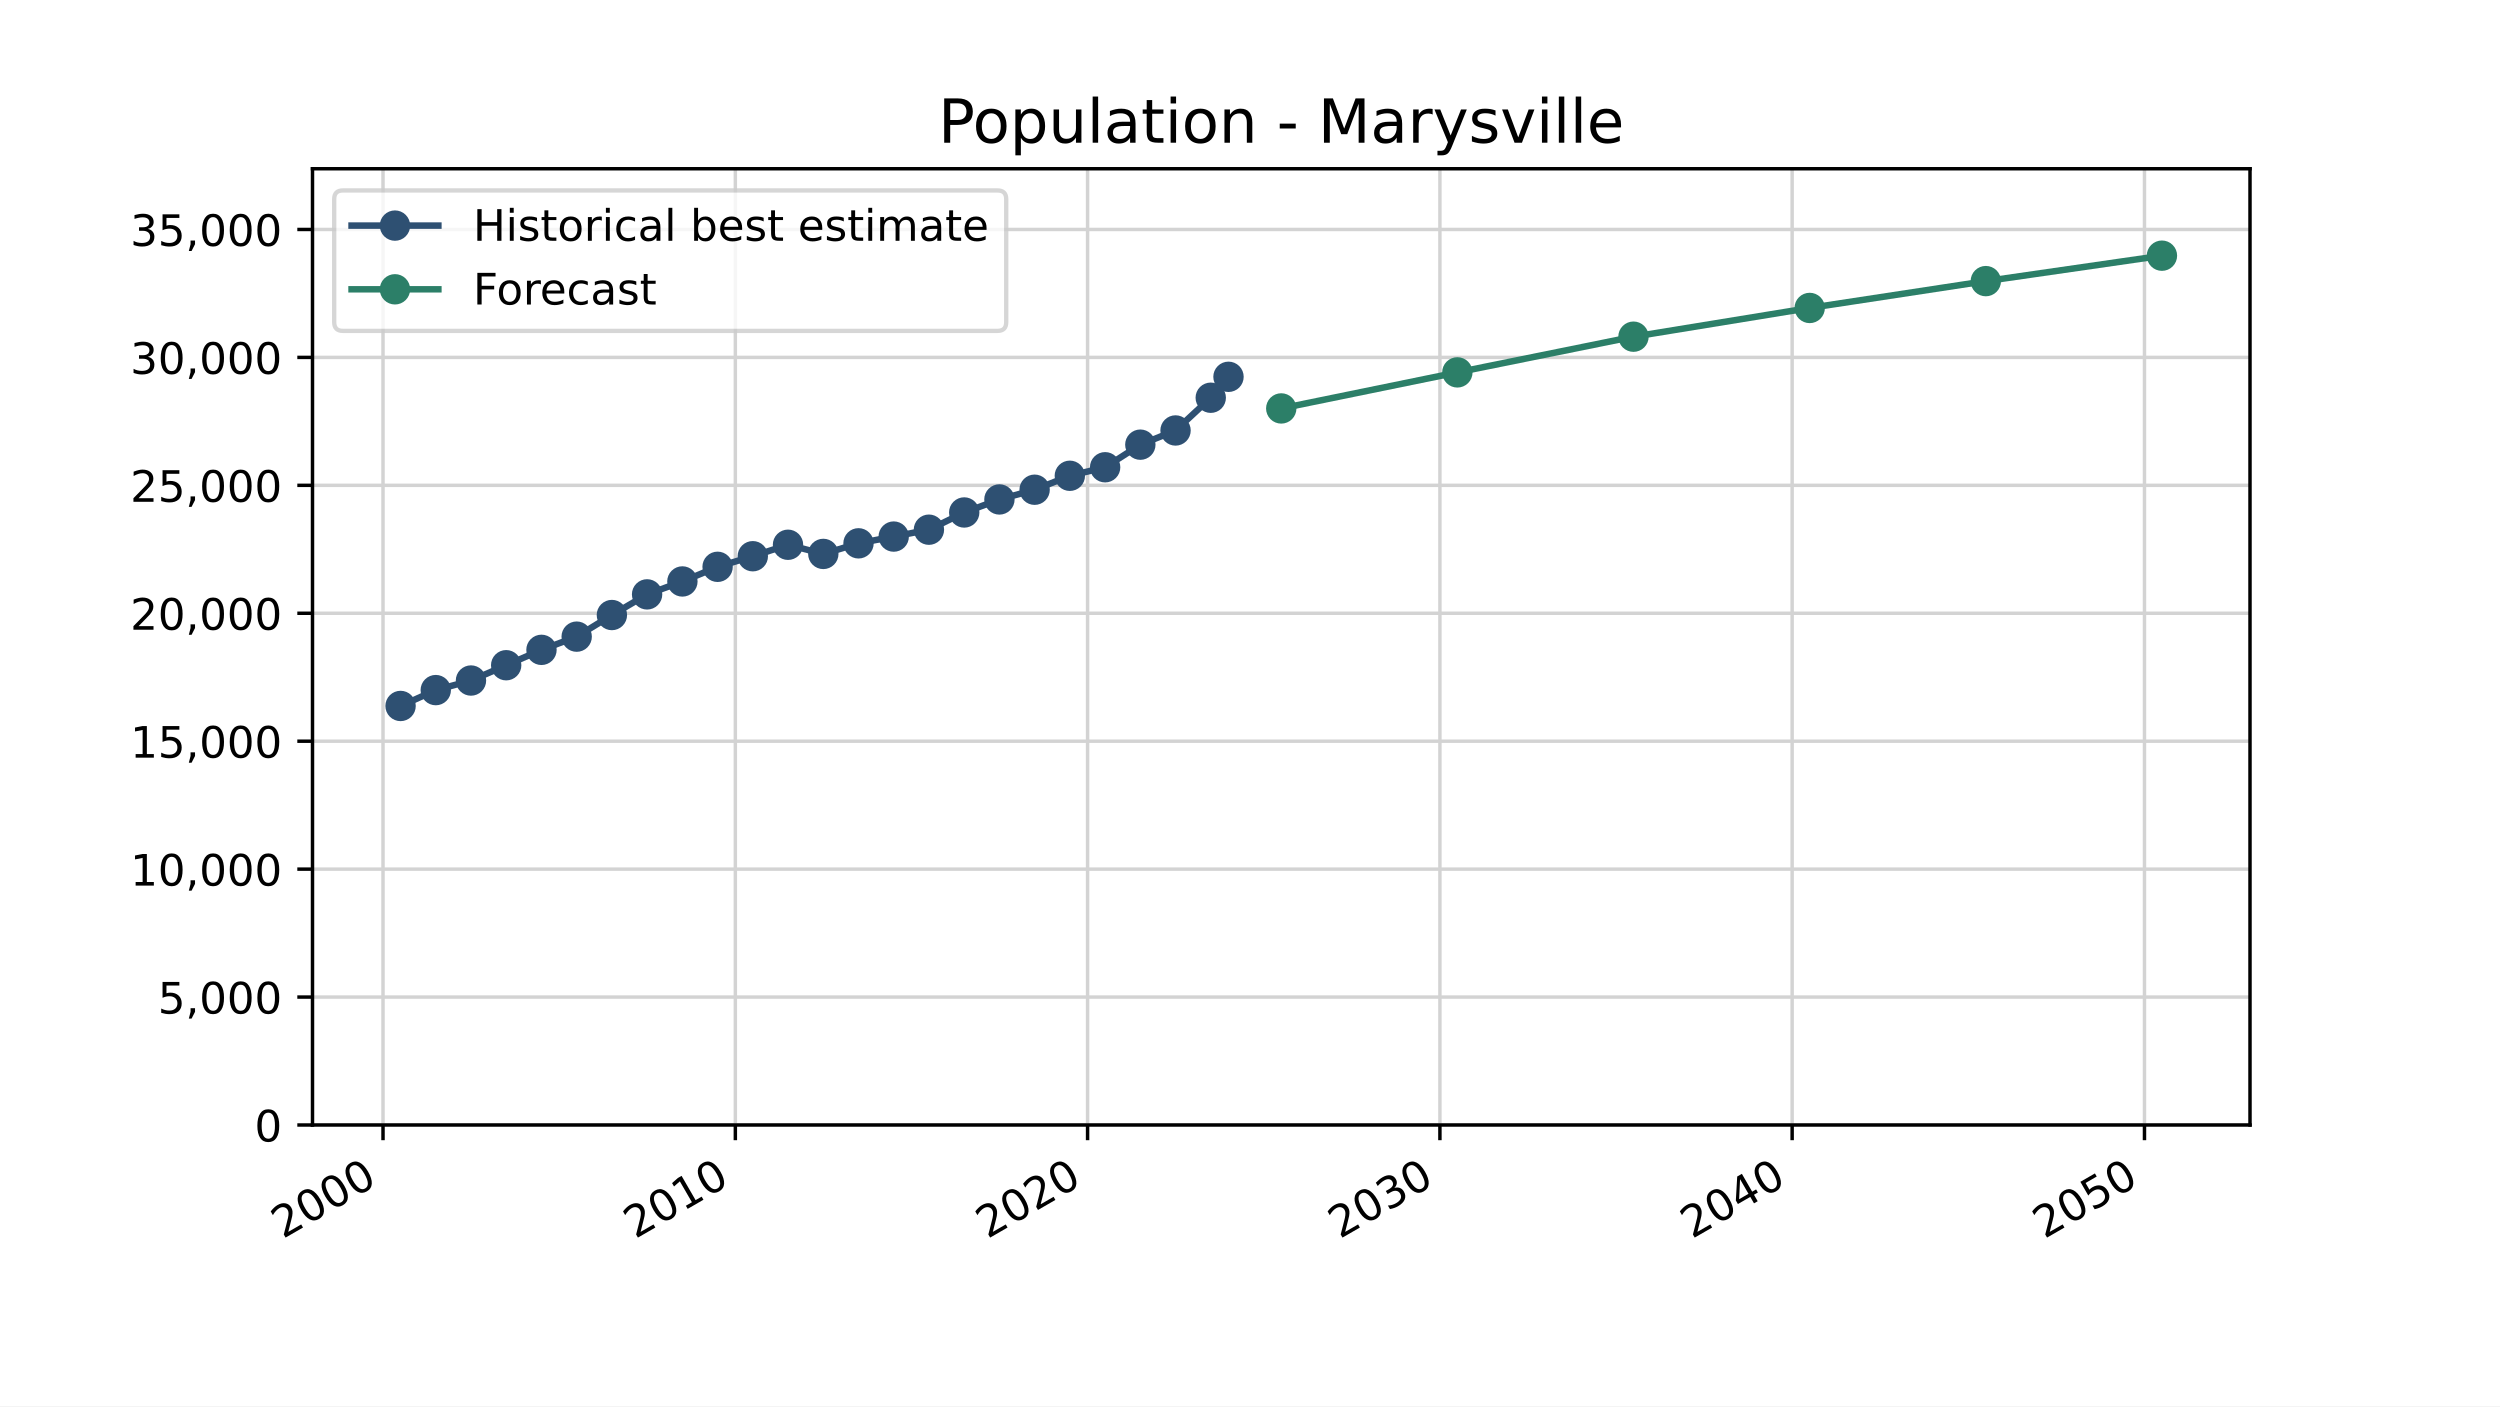
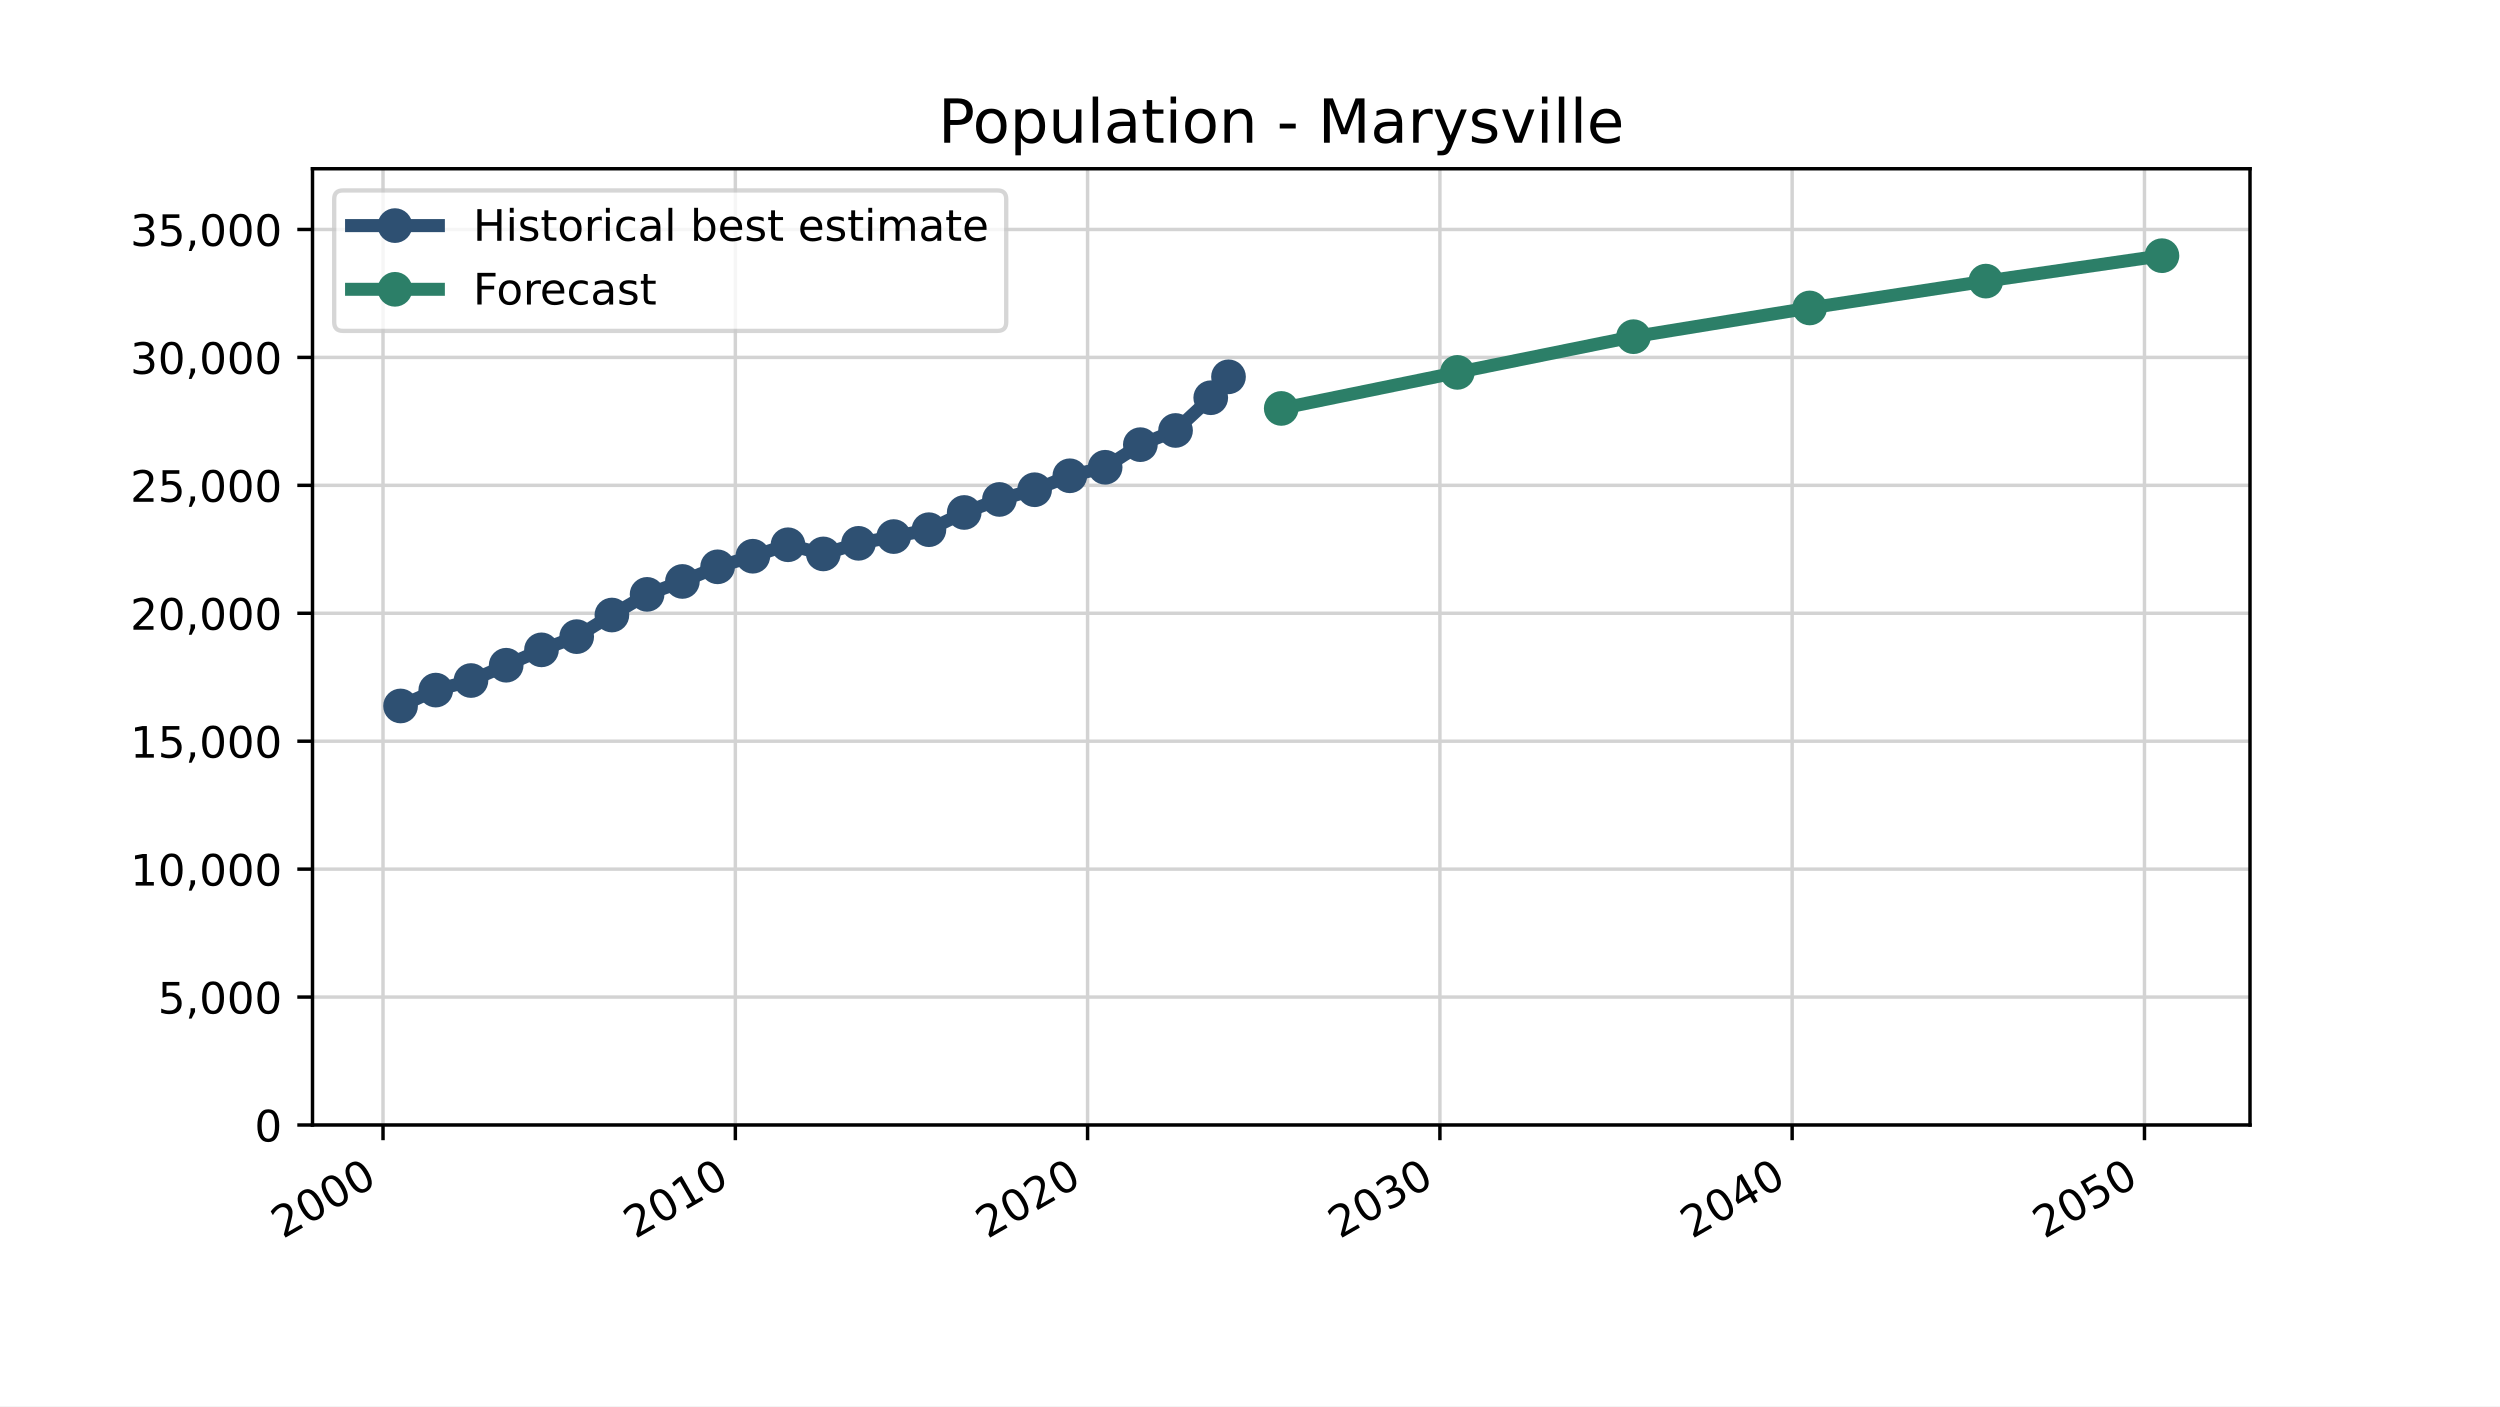
<svg xmlns="http://www.w3.org/2000/svg" xmlns:xlink="http://www.w3.org/1999/xlink" width="576pt" height="324pt" viewBox="0 0 576 324" version="1.1">
  <defs>
    <style type="text/css">*{stroke-linejoin: round; stroke-linecap: butt}</style>
  </defs>
  <g id="figure_1">
    <g id="patch_1">
      <path d="M 0 324  L 576 324  L 576 0  L 0 0  z " style="fill: #ffffff" />
    </g>
    <g id="axes_1">
      <g id="patch_2">
        <path d="M 72 259.2  L 518.4 259.2  L 518.4 38.88  L 72 38.88  z " style="fill: #ffffff" />
      </g>
      <g id="matplotlib.axis_1">
        <g id="xtick_1">
          <g id="line2d_1">
-             <path d="M 88.247 259.2  L 88.247 38.88  " clip-path="url(#pca75267360)" style="fill: none; stroke: #d3d3d3; stroke-width: 0.8; stroke-linecap: square" />
+             <path d="M 88.247 259.2  L 88.247 38.88  " clip-path="url(#p29c7eae221)" style="fill: none; stroke: #d3d3d3; stroke-width: 0.8; stroke-linecap: square" />
          </g>
          <g id="line2d_2">
            <defs>
-               <path id="m03653b411d" d="M 0 0  L 0 3.5  " style="stroke: #000000; stroke-width: 0.8" />
+               <path id="m44ef19018c" d="M 0 0  L 0 3.5  " style="stroke: #000000; stroke-width: 0.8" />
            </defs>
            <g>
-               <use xlink:href="#m03653b411d" x="88.247" y="259.2" style="stroke: #000000; stroke-width: 0.8" />
+               <use xlink:href="#m44ef19018c" x="88.247" y="259.2" style="stroke: #000000; stroke-width: 0.8" />
            </g>
          </g>
          <g id="text_1">
            <g transform="translate(65.16631 285.5054) rotate(-30) scale(0.1 -0.1)">
              <defs>
                <path id="DejaVuSans-32" d="M 1228 531  L 3431 531  L 3431 0  L 469 0  L 469 531  Q 828 903 1448 1529  Q 2069 2156 2228 2338  Q 2531 2678 2651 2914  Q 2772 3150 2772 3378  Q 2772 3750 2511 3984  Q 2250 4219 1831 4219  Q 1534 4219 1204 4116  Q 875 4013 500 3803  L 500 4441  Q 881 4594 1212 4672  Q 1544 4750 1819 4750  Q 2544 4750 2975 4387  Q 3406 4025 3406 3419  Q 3406 3131 3298 2873  Q 3191 2616 2906 2266  Q 2828 2175 2409 1742  Q 1991 1309 1228 531  z " transform="scale(0.015625)" />
                <path id="DejaVuSans-30" d="M 2034 4250  Q 1547 4250 1301 3770  Q 1056 3291 1056 2328  Q 1056 1369 1301 889  Q 1547 409 2034 409  Q 2525 409 2770 889  Q 3016 1369 3016 2328  Q 3016 3291 2770 3770  Q 2525 4250 2034 4250  z M 2034 4750  Q 2819 4750 3233 4129  Q 3647 3509 3647 2328  Q 3647 1150 3233 529  Q 2819 -91 2034 -91  Q 1250 -91 836 529  Q 422 1150 422 2328  Q 422 3509 836 4129  Q 1250 4750 2034 4750  z " transform="scale(0.015625)" />
              </defs>
              <use xlink:href="#DejaVuSans-32" />
              <use xlink:href="#DejaVuSans-30" x="63.623" />
              <use xlink:href="#DejaVuSans-30" x="127.246" />
              <use xlink:href="#DejaVuSans-30" x="190.869" />
            </g>
          </g>
        </g>
        <g id="xtick_2">
          <g id="line2d_3">
-             <path d="M 169.423 259.2  L 169.423 38.88  " clip-path="url(#pca75267360)" style="fill: none; stroke: #d3d3d3; stroke-width: 0.8; stroke-linecap: square" />
+             <path d="M 169.423 259.2  L 169.423 38.88  " clip-path="url(#p29c7eae221)" style="fill: none; stroke: #d3d3d3; stroke-width: 0.8; stroke-linecap: square" />
          </g>
          <g id="line2d_4">
            <g>
-               <use xlink:href="#m03653b411d" x="169.423" y="259.2" style="stroke: #000000; stroke-width: 0.8" />
+               <use xlink:href="#m44ef19018c" x="169.423" y="259.2" style="stroke: #000000; stroke-width: 0.8" />
            </g>
          </g>
          <g id="text_2">
            <g transform="translate(146.3433 285.5054) rotate(-30) scale(0.1 -0.1)">
              <defs>
                <path id="DejaVuSans-31" d="M 794 531  L 1825 531  L 1825 4091  L 703 3866  L 703 4441  L 1819 4666  L 2450 4666  L 2450 531  L 3481 531  L 3481 0  L 794 0  L 794 531  z " transform="scale(0.015625)" />
              </defs>
              <use xlink:href="#DejaVuSans-32" />
              <use xlink:href="#DejaVuSans-30" x="63.623" />
              <use xlink:href="#DejaVuSans-31" x="127.246" />
              <use xlink:href="#DejaVuSans-30" x="190.869" />
            </g>
          </g>
        </g>
        <g id="xtick_3">
          <g id="line2d_5">
-             <path d="M 250.578 259.2  L 250.578 38.88  " clip-path="url(#pca75267360)" style="fill: none; stroke: #d3d3d3; stroke-width: 0.8; stroke-linecap: square" />
+             <path d="M 250.578 259.2  L 250.578 38.88  " clip-path="url(#p29c7eae221)" style="fill: none; stroke: #d3d3d3; stroke-width: 0.8; stroke-linecap: square" />
          </g>
          <g id="line2d_6">
            <g>
-               <use xlink:href="#m03653b411d" x="250.578" y="259.2" style="stroke: #000000; stroke-width: 0.8" />
+               <use xlink:href="#m44ef19018c" x="250.578" y="259.2" style="stroke: #000000; stroke-width: 0.8" />
            </g>
          </g>
          <g id="text_3">
            <g transform="translate(227.498 285.5054) rotate(-30) scale(0.1 -0.1)">
              <use xlink:href="#DejaVuSans-32" />
              <use xlink:href="#DejaVuSans-30" x="63.623" />
              <use xlink:href="#DejaVuSans-32" x="127.246" />
              <use xlink:href="#DejaVuSans-30" x="190.869" />
            </g>
          </g>
        </g>
        <g id="xtick_4">
          <g id="line2d_7">
-             <path d="M 331.755 259.2  L 331.755 38.88  " clip-path="url(#pca75267360)" style="fill: none; stroke: #d3d3d3; stroke-width: 0.8; stroke-linecap: square" />
+             <path d="M 331.755 259.2  L 331.755 38.88  " clip-path="url(#p29c7eae221)" style="fill: none; stroke: #d3d3d3; stroke-width: 0.8; stroke-linecap: square" />
          </g>
          <g id="line2d_8">
            <g>
-               <use xlink:href="#m03653b411d" x="331.755" y="259.2" style="stroke: #000000; stroke-width: 0.8" />
+               <use xlink:href="#m44ef19018c" x="331.755" y="259.2" style="stroke: #000000; stroke-width: 0.8" />
            </g>
          </g>
          <g id="text_4">
            <g transform="translate(308.675 285.5054) rotate(-30) scale(0.1 -0.1)">
              <defs>
                <path id="DejaVuSans-33" d="M 2597 2516  Q 3050 2419 3304 2112  Q 3559 1806 3559 1356  Q 3559 666 3084 287  Q 2609 -91 1734 -91  Q 1441 -91 1130 -33  Q 819 25 488 141  L 488 750  Q 750 597 1062 519  Q 1375 441 1716 441  Q 2309 441 2620 675  Q 2931 909 2931 1356  Q 2931 1769 2642 2001  Q 2353 2234 1838 2234  L 1294 2234  L 1294 2753  L 1863 2753  Q 2328 2753 2575 2939  Q 2822 3125 2822 3475  Q 2822 3834 2567 4026  Q 2313 4219 1838 4219  Q 1578 4219 1281 4162  Q 984 4106 628 3988  L 628 4550  Q 988 4650 1302 4700  Q 1616 4750 1894 4750  Q 2613 4750 3031 4423  Q 3450 4097 3450 3541  Q 3450 3153 3228 2886  Q 3006 2619 2597 2516  z " transform="scale(0.015625)" />
              </defs>
              <use xlink:href="#DejaVuSans-32" />
              <use xlink:href="#DejaVuSans-30" x="63.623" />
              <use xlink:href="#DejaVuSans-33" x="127.246" />
              <use xlink:href="#DejaVuSans-30" x="190.869" />
            </g>
          </g>
        </g>
        <g id="xtick_5">
          <g id="line2d_9">
-             <path d="M 412.91 259.2  L 412.91 38.88  " clip-path="url(#pca75267360)" style="fill: none; stroke: #d3d3d3; stroke-width: 0.8; stroke-linecap: square" />
+             <path d="M 412.91 259.2  L 412.91 38.88  " clip-path="url(#p29c7eae221)" style="fill: none; stroke: #d3d3d3; stroke-width: 0.8; stroke-linecap: square" />
          </g>
          <g id="line2d_10">
            <g>
-               <use xlink:href="#m03653b411d" x="412.91" y="259.2" style="stroke: #000000; stroke-width: 0.8" />
+               <use xlink:href="#m44ef19018c" x="412.91" y="259.2" style="stroke: #000000; stroke-width: 0.8" />
            </g>
          </g>
          <g id="text_5">
            <g transform="translate(389.8297 285.5054) rotate(-30) scale(0.1 -0.1)">
              <defs>
                <path id="DejaVuSans-34" d="M 2419 4116  L 825 1625  L 2419 1625  L 2419 4116  z M 2253 4666  L 3047 4666  L 3047 1625  L 3713 1625  L 3713 1100  L 3047 1100  L 3047 0  L 2419 0  L 2419 1100  L 313 1100  L 313 1709  L 2253 4666  z " transform="scale(0.015625)" />
              </defs>
              <use xlink:href="#DejaVuSans-32" />
              <use xlink:href="#DejaVuSans-30" x="63.623" />
              <use xlink:href="#DejaVuSans-34" x="127.246" />
              <use xlink:href="#DejaVuSans-30" x="190.869" />
            </g>
          </g>
        </g>
        <g id="xtick_6">
          <g id="line2d_11">
-             <path d="M 494.087 259.2  L 494.087 38.88  " clip-path="url(#pca75267360)" style="fill: none; stroke: #d3d3d3; stroke-width: 0.8; stroke-linecap: square" />
+             <path d="M 494.087 259.2  L 494.087 38.88  " clip-path="url(#p29c7eae221)" style="fill: none; stroke: #d3d3d3; stroke-width: 0.8; stroke-linecap: square" />
          </g>
          <g id="line2d_12">
            <g>
-               <use xlink:href="#m03653b411d" x="494.087" y="259.2" style="stroke: #000000; stroke-width: 0.8" />
+               <use xlink:href="#m44ef19018c" x="494.087" y="259.2" style="stroke: #000000; stroke-width: 0.8" />
            </g>
          </g>
          <g id="text_6">
            <g transform="translate(471.0067 285.5054) rotate(-30) scale(0.1 -0.1)">
              <defs>
                <path id="DejaVuSans-35" d="M 691 4666  L 3169 4666  L 3169 4134  L 1269 4134  L 1269 2991  Q 1406 3038 1543 3061  Q 1681 3084 1819 3084  Q 2600 3084 3056 2656  Q 3513 2228 3513 1497  Q 3513 744 3044 326  Q 2575 -91 1722 -91  Q 1428 -91 1123 -41  Q 819 9 494 109  L 494 744  Q 775 591 1075 516  Q 1375 441 1709 441  Q 2250 441 2565 725  Q 2881 1009 2881 1497  Q 2881 1984 2565 2268  Q 2250 2553 1709 2553  Q 1456 2553 1204 2497  Q 953 2441 691 2322  L 691 4666  z " transform="scale(0.015625)" />
              </defs>
              <use xlink:href="#DejaVuSans-32" />
              <use xlink:href="#DejaVuSans-30" x="63.623" />
              <use xlink:href="#DejaVuSans-35" x="127.246" />
              <use xlink:href="#DejaVuSans-30" x="190.869" />
            </g>
          </g>
        </g>
      </g>
      <g id="matplotlib.axis_2">
        <g id="ytick_1">
          <g id="line2d_13">
-             <path d="M 72 259.2  L 518.4 259.2  " clip-path="url(#pca75267360)" style="fill: none; stroke: #d3d3d3; stroke-width: 0.8; stroke-linecap: square" />
+             <path d="M 72 259.2  L 518.4 259.2  " clip-path="url(#p29c7eae221)" style="fill: none; stroke: #d3d3d3; stroke-width: 0.8; stroke-linecap: square" />
          </g>
          <g id="line2d_14">
            <defs>
-               <path id="m4778ea7445" d="M 0 0  L -3.5 0  " style="stroke: #000000; stroke-width: 0.8" />
+               <path id="m78c04f0866" d="M 0 0  L -3.5 0  " style="stroke: #000000; stroke-width: 0.8" />
            </defs>
            <g>
-               <use xlink:href="#m4778ea7445" x="72" y="259.2" style="stroke: #000000; stroke-width: 0.8" />
+               <use xlink:href="#m78c04f0866" x="72" y="259.2" style="stroke: #000000; stroke-width: 0.8" />
            </g>
          </g>
          <g id="text_7">
            <g transform="translate(58.6375 262.9992) scale(0.1 -0.1)">
              <use xlink:href="#DejaVuSans-30" />
            </g>
          </g>
        </g>
        <g id="ytick_2">
          <g id="line2d_15">
-             <path d="M 72 229.724  L 518.4 229.724  " clip-path="url(#pca75267360)" style="fill: none; stroke: #d3d3d3; stroke-width: 0.8; stroke-linecap: square" />
+             <path d="M 72 229.724  L 518.4 229.724  " clip-path="url(#p29c7eae221)" style="fill: none; stroke: #d3d3d3; stroke-width: 0.8; stroke-linecap: square" />
          </g>
          <g id="line2d_16">
            <g>
-               <use xlink:href="#m4778ea7445" x="72" y="229.724" style="stroke: #000000; stroke-width: 0.8" />
+               <use xlink:href="#m78c04f0866" x="72" y="229.724" style="stroke: #000000; stroke-width: 0.8" />
            </g>
          </g>
          <g id="text_8">
            <g transform="translate(36.37188 233.523) scale(0.1 -0.1)">
              <defs>
                <path id="DejaVuSans-2c" d="M 750 794  L 1409 794  L 1409 256  L 897 -744  L 494 -744  L 750 256  L 750 794  z " transform="scale(0.015625)" />
              </defs>
              <use xlink:href="#DejaVuSans-35" />
              <use xlink:href="#DejaVuSans-2c" x="63.623" />
              <use xlink:href="#DejaVuSans-30" x="95.41" />
              <use xlink:href="#DejaVuSans-30" x="159.033" />
              <use xlink:href="#DejaVuSans-30" x="222.656" />
            </g>
          </g>
        </g>
        <g id="ytick_3">
          <g id="line2d_17">
-             <path d="M 72 200.248  L 518.4 200.248  " clip-path="url(#pca75267360)" style="fill: none; stroke: #d3d3d3; stroke-width: 0.8; stroke-linecap: square" />
+             <path d="M 72 200.248  L 518.4 200.248  " clip-path="url(#p29c7eae221)" style="fill: none; stroke: #d3d3d3; stroke-width: 0.8; stroke-linecap: square" />
          </g>
          <g id="line2d_18">
            <g>
-               <use xlink:href="#m4778ea7445" x="72" y="200.248" style="stroke: #000000; stroke-width: 0.8" />
+               <use xlink:href="#m78c04f0866" x="72" y="200.248" style="stroke: #000000; stroke-width: 0.8" />
            </g>
          </g>
          <g id="text_9">
            <g transform="translate(30.00937 204.0468) scale(0.1 -0.1)">
              <use xlink:href="#DejaVuSans-31" />
              <use xlink:href="#DejaVuSans-30" x="63.623" />
              <use xlink:href="#DejaVuSans-2c" x="127.246" />
              <use xlink:href="#DejaVuSans-30" x="159.033" />
              <use xlink:href="#DejaVuSans-30" x="222.656" />
              <use xlink:href="#DejaVuSans-30" x="286.279" />
            </g>
          </g>
        </g>
        <g id="ytick_4">
          <g id="line2d_19">
-             <path d="M 72 170.771  L 518.4 170.771  " clip-path="url(#pca75267360)" style="fill: none; stroke: #d3d3d3; stroke-width: 0.8; stroke-linecap: square" />
+             <path d="M 72 170.771  L 518.4 170.771  " clip-path="url(#p29c7eae221)" style="fill: none; stroke: #d3d3d3; stroke-width: 0.8; stroke-linecap: square" />
          </g>
          <g id="line2d_20">
            <g>
-               <use xlink:href="#m4778ea7445" x="72" y="170.771" style="stroke: #000000; stroke-width: 0.8" />
+               <use xlink:href="#m78c04f0866" x="72" y="170.771" style="stroke: #000000; stroke-width: 0.8" />
            </g>
          </g>
          <g id="text_10">
            <g transform="translate(30.00937 174.5706) scale(0.1 -0.1)">
              <use xlink:href="#DejaVuSans-31" />
              <use xlink:href="#DejaVuSans-35" x="63.623" />
              <use xlink:href="#DejaVuSans-2c" x="127.246" />
              <use xlink:href="#DejaVuSans-30" x="159.033" />
              <use xlink:href="#DejaVuSans-30" x="222.656" />
              <use xlink:href="#DejaVuSans-30" x="286.279" />
            </g>
          </g>
        </g>
        <g id="ytick_5">
          <g id="line2d_21">
-             <path d="M 72 141.295  L 518.4 141.295  " clip-path="url(#pca75267360)" style="fill: none; stroke: #d3d3d3; stroke-width: 0.8; stroke-linecap: square" />
+             <path d="M 72 141.295  L 518.4 141.295  " clip-path="url(#p29c7eae221)" style="fill: none; stroke: #d3d3d3; stroke-width: 0.8; stroke-linecap: square" />
          </g>
          <g id="line2d_22">
            <g>
-               <use xlink:href="#m4778ea7445" x="72" y="141.295" style="stroke: #000000; stroke-width: 0.8" />
+               <use xlink:href="#m78c04f0866" x="72" y="141.295" style="stroke: #000000; stroke-width: 0.8" />
            </g>
          </g>
          <g id="text_11">
            <g transform="translate(30.00937 145.0943) scale(0.1 -0.1)">
              <use xlink:href="#DejaVuSans-32" />
              <use xlink:href="#DejaVuSans-30" x="63.623" />
              <use xlink:href="#DejaVuSans-2c" x="127.246" />
              <use xlink:href="#DejaVuSans-30" x="159.033" />
              <use xlink:href="#DejaVuSans-30" x="222.656" />
              <use xlink:href="#DejaVuSans-30" x="286.279" />
            </g>
          </g>
        </g>
        <g id="ytick_6">
          <g id="line2d_23">
-             <path d="M 72 111.819  L 518.4 111.819  " clip-path="url(#pca75267360)" style="fill: none; stroke: #d3d3d3; stroke-width: 0.8; stroke-linecap: square" />
+             <path d="M 72 111.819  L 518.4 111.819  " clip-path="url(#p29c7eae221)" style="fill: none; stroke: #d3d3d3; stroke-width: 0.8; stroke-linecap: square" />
          </g>
          <g id="line2d_24">
            <g>
-               <use xlink:href="#m4778ea7445" x="72" y="111.819" style="stroke: #000000; stroke-width: 0.8" />
+               <use xlink:href="#m78c04f0866" x="72" y="111.819" style="stroke: #000000; stroke-width: 0.8" />
            </g>
          </g>
          <g id="text_12">
            <g transform="translate(30.00937 115.6181) scale(0.1 -0.1)">
              <use xlink:href="#DejaVuSans-32" />
              <use xlink:href="#DejaVuSans-35" x="63.623" />
              <use xlink:href="#DejaVuSans-2c" x="127.246" />
              <use xlink:href="#DejaVuSans-30" x="159.033" />
              <use xlink:href="#DejaVuSans-30" x="222.656" />
              <use xlink:href="#DejaVuSans-30" x="286.279" />
            </g>
          </g>
        </g>
        <g id="ytick_7">
          <g id="line2d_25">
-             <path d="M 72 82.343  L 518.4 82.343  " clip-path="url(#pca75267360)" style="fill: none; stroke: #d3d3d3; stroke-width: 0.8; stroke-linecap: square" />
+             <path d="M 72 82.343  L 518.4 82.343  " clip-path="url(#p29c7eae221)" style="fill: none; stroke: #d3d3d3; stroke-width: 0.8; stroke-linecap: square" />
          </g>
          <g id="line2d_26">
            <g>
-               <use xlink:href="#m4778ea7445" x="72" y="82.343" style="stroke: #000000; stroke-width: 0.8" />
+               <use xlink:href="#m78c04f0866" x="72" y="82.343" style="stroke: #000000; stroke-width: 0.8" />
            </g>
          </g>
          <g id="text_13">
            <g transform="translate(30.00937 86.1419) scale(0.1 -0.1)">
              <use xlink:href="#DejaVuSans-33" />
              <use xlink:href="#DejaVuSans-30" x="63.623" />
              <use xlink:href="#DejaVuSans-2c" x="127.246" />
              <use xlink:href="#DejaVuSans-30" x="159.033" />
              <use xlink:href="#DejaVuSans-30" x="222.656" />
              <use xlink:href="#DejaVuSans-30" x="286.279" />
            </g>
          </g>
        </g>
        <g id="ytick_8">
          <g id="line2d_27">
-             <path d="M 72 52.866  L 518.4 52.866  " clip-path="url(#pca75267360)" style="fill: none; stroke: #d3d3d3; stroke-width: 0.8; stroke-linecap: square" />
+             <path d="M 72 52.866  L 518.4 52.866  " clip-path="url(#p29c7eae221)" style="fill: none; stroke: #d3d3d3; stroke-width: 0.8; stroke-linecap: square" />
          </g>
          <g id="line2d_28">
            <g>
-               <use xlink:href="#m4778ea7445" x="72" y="52.866" style="stroke: #000000; stroke-width: 0.8" />
+               <use xlink:href="#m78c04f0866" x="72" y="52.866" style="stroke: #000000; stroke-width: 0.8" />
            </g>
          </g>
          <g id="text_14">
            <g transform="translate(30.00937 56.66569) scale(0.1 -0.1)">
              <use xlink:href="#DejaVuSans-33" />
              <use xlink:href="#DejaVuSans-35" x="63.623" />
              <use xlink:href="#DejaVuSans-2c" x="127.246" />
              <use xlink:href="#DejaVuSans-30" x="159.033" />
              <use xlink:href="#DejaVuSans-30" x="222.656" />
              <use xlink:href="#DejaVuSans-30" x="286.279" />
            </g>
          </g>
        </g>
      </g>
      <g id="line2d_29">
-         <path d="M 92.291 162.654  L 100.402 158.999  L 108.513 156.794  L 116.624 153.268  L 124.757 149.725  L 132.868 146.683  L 140.979 141.702  L 149.09 136.944  L 157.224 133.967  L 165.335 130.595  L 173.446 128.155  L 181.557 125.514  L 189.69 127.624  L 197.801 125.183  L 205.912 123.627  L 214.023 122.041  L 222.156 118.074  L 230.267 115.073  L 238.378 112.833  L 246.489 109.62  L 254.623 107.657  L 262.734 102.451  L 270.845 99.18  L 278.956 91.639  L 283.045 86.817  " clip-path="url(#pca75267360)" style="fill: none; stroke: #2e5072; stroke-width: 1.5; stroke-linecap: square" />
+         <path d="M 92.291 162.654  L 100.402 158.999  L 108.513 156.794  L 116.624 153.268  L 124.757 149.725  L 132.868 146.683  L 140.979 141.702  L 149.09 136.944  L 157.224 133.967  L 165.335 130.595  L 173.446 128.155  L 181.557 125.514  L 189.69 127.624  L 197.801 125.183  L 205.912 123.627  L 214.023 122.041  L 222.156 118.074  L 230.267 115.073  L 238.378 112.833  L 246.489 109.62  L 254.623 107.657  L 262.734 102.451  L 270.845 99.18  L 278.956 91.639  L 283.045 86.817  " clip-path="url(#p29c7eae221)" style="fill: none; stroke: #2e5072; stroke-width: 3; stroke-linecap: square" />
        <defs>
-           <path id="m63edb375bc" d="M 0 3  C 0.796 3 1.559 2.684 2.121 2.121  C 2.684 1.559 3 0.796 3 0  C 3 -0.796 2.684 -1.559 2.121 -2.121  C 1.559 -2.684 0.796 -3 0 -3  C -0.796 -3 -1.559 -2.684 -2.121 -2.121  C -2.684 -1.559 -3 -0.796 -3 0  C -3 0.796 -2.684 1.559 -2.121 2.121  C -1.559 2.684 -0.796 3 0 3  z " style="stroke: #2e5072" />
+           <path id="mea2c0ac432" d="M 0 3.5  C 0.928 3.5 1.819 3.131 2.475 2.475  C 3.131 1.819 3.5 0.928 3.5 0  C 3.5 -0.928 3.131 -1.819 2.475 -2.475  C 1.819 -3.131 0.928 -3.5 0 -3.5  C -0.928 -3.5 -1.819 -3.131 -2.475 -2.475  C -3.131 -1.819 -3.5 -0.928 -3.5 0  C -3.5 0.928 -3.131 1.819 -2.475 2.475  C -1.819 3.131 -0.928 3.5 0 3.5  z " style="stroke: #2e5072" />
        </defs>
-         <g clip-path="url(#pca75267360)">
-           <use xlink:href="#m63edb375bc" x="92.291" y="162.654" style="fill: #2e5072; stroke: #2e5072" />
-           <use xlink:href="#m63edb375bc" x="100.402" y="158.999" style="fill: #2e5072; stroke: #2e5072" />
-           <use xlink:href="#m63edb375bc" x="108.513" y="156.794" style="fill: #2e5072; stroke: #2e5072" />
-           <use xlink:href="#m63edb375bc" x="116.624" y="153.268" style="fill: #2e5072; stroke: #2e5072" />
-           <use xlink:href="#m63edb375bc" x="124.757" y="149.725" style="fill: #2e5072; stroke: #2e5072" />
-           <use xlink:href="#m63edb375bc" x="132.868" y="146.683" style="fill: #2e5072; stroke: #2e5072" />
-           <use xlink:href="#m63edb375bc" x="140.979" y="141.702" style="fill: #2e5072; stroke: #2e5072" />
-           <use xlink:href="#m63edb375bc" x="149.09" y="136.944" style="fill: #2e5072; stroke: #2e5072" />
-           <use xlink:href="#m63edb375bc" x="157.224" y="133.967" style="fill: #2e5072; stroke: #2e5072" />
-           <use xlink:href="#m63edb375bc" x="165.335" y="130.595" style="fill: #2e5072; stroke: #2e5072" />
-           <use xlink:href="#m63edb375bc" x="173.446" y="128.155" style="fill: #2e5072; stroke: #2e5072" />
-           <use xlink:href="#m63edb375bc" x="181.557" y="125.514" style="fill: #2e5072; stroke: #2e5072" />
-           <use xlink:href="#m63edb375bc" x="189.69" y="127.624" style="fill: #2e5072; stroke: #2e5072" />
-           <use xlink:href="#m63edb375bc" x="197.801" y="125.183" style="fill: #2e5072; stroke: #2e5072" />
-           <use xlink:href="#m63edb375bc" x="205.912" y="123.627" style="fill: #2e5072; stroke: #2e5072" />
-           <use xlink:href="#m63edb375bc" x="214.023" y="122.041" style="fill: #2e5072; stroke: #2e5072" />
-           <use xlink:href="#m63edb375bc" x="222.156" y="118.074" style="fill: #2e5072; stroke: #2e5072" />
-           <use xlink:href="#m63edb375bc" x="230.267" y="115.073" style="fill: #2e5072; stroke: #2e5072" />
-           <use xlink:href="#m63edb375bc" x="238.378" y="112.833" style="fill: #2e5072; stroke: #2e5072" />
-           <use xlink:href="#m63edb375bc" x="246.489" y="109.62" style="fill: #2e5072; stroke: #2e5072" />
-           <use xlink:href="#m63edb375bc" x="254.623" y="107.657" style="fill: #2e5072; stroke: #2e5072" />
-           <use xlink:href="#m63edb375bc" x="262.734" y="102.451" style="fill: #2e5072; stroke: #2e5072" />
-           <use xlink:href="#m63edb375bc" x="270.845" y="99.18" style="fill: #2e5072; stroke: #2e5072" />
-           <use xlink:href="#m63edb375bc" x="278.956" y="91.639" style="fill: #2e5072; stroke: #2e5072" />
-           <use xlink:href="#m63edb375bc" x="283.045" y="86.817" style="fill: #2e5072; stroke: #2e5072" />
+         <g clip-path="url(#p29c7eae221)">
+           <use xlink:href="#mea2c0ac432" x="92.291" y="162.654" style="fill: #2e5072; stroke: #2e5072" />
+           <use xlink:href="#mea2c0ac432" x="100.402" y="158.999" style="fill: #2e5072; stroke: #2e5072" />
+           <use xlink:href="#mea2c0ac432" x="108.513" y="156.794" style="fill: #2e5072; stroke: #2e5072" />
+           <use xlink:href="#mea2c0ac432" x="116.624" y="153.268" style="fill: #2e5072; stroke: #2e5072" />
+           <use xlink:href="#mea2c0ac432" x="124.757" y="149.725" style="fill: #2e5072; stroke: #2e5072" />
+           <use xlink:href="#mea2c0ac432" x="132.868" y="146.683" style="fill: #2e5072; stroke: #2e5072" />
+           <use xlink:href="#mea2c0ac432" x="140.979" y="141.702" style="fill: #2e5072; stroke: #2e5072" />
+           <use xlink:href="#mea2c0ac432" x="149.09" y="136.944" style="fill: #2e5072; stroke: #2e5072" />
+           <use xlink:href="#mea2c0ac432" x="157.224" y="133.967" style="fill: #2e5072; stroke: #2e5072" />
+           <use xlink:href="#mea2c0ac432" x="165.335" y="130.595" style="fill: #2e5072; stroke: #2e5072" />
+           <use xlink:href="#mea2c0ac432" x="173.446" y="128.155" style="fill: #2e5072; stroke: #2e5072" />
+           <use xlink:href="#mea2c0ac432" x="181.557" y="125.514" style="fill: #2e5072; stroke: #2e5072" />
+           <use xlink:href="#mea2c0ac432" x="189.69" y="127.624" style="fill: #2e5072; stroke: #2e5072" />
+           <use xlink:href="#mea2c0ac432" x="197.801" y="125.183" style="fill: #2e5072; stroke: #2e5072" />
+           <use xlink:href="#mea2c0ac432" x="205.912" y="123.627" style="fill: #2e5072; stroke: #2e5072" />
+           <use xlink:href="#mea2c0ac432" x="214.023" y="122.041" style="fill: #2e5072; stroke: #2e5072" />
+           <use xlink:href="#mea2c0ac432" x="222.156" y="118.074" style="fill: #2e5072; stroke: #2e5072" />
+           <use xlink:href="#mea2c0ac432" x="230.267" y="115.073" style="fill: #2e5072; stroke: #2e5072" />
+           <use xlink:href="#mea2c0ac432" x="238.378" y="112.833" style="fill: #2e5072; stroke: #2e5072" />
+           <use xlink:href="#mea2c0ac432" x="246.489" y="109.62" style="fill: #2e5072; stroke: #2e5072" />
+           <use xlink:href="#mea2c0ac432" x="254.623" y="107.657" style="fill: #2e5072; stroke: #2e5072" />
+           <use xlink:href="#mea2c0ac432" x="262.734" y="102.451" style="fill: #2e5072; stroke: #2e5072" />
+           <use xlink:href="#mea2c0ac432" x="270.845" y="99.18" style="fill: #2e5072; stroke: #2e5072" />
+           <use xlink:href="#mea2c0ac432" x="278.956" y="91.639" style="fill: #2e5072; stroke: #2e5072" />
+           <use xlink:href="#mea2c0ac432" x="283.045" y="86.817" style="fill: #2e5072; stroke: #2e5072" />
        </g>
      </g>
      <g id="line2d_30">
-         <path d="M 295.2 94.104  L 335.777 85.797  L 376.355 77.573  L 416.954 70.953  L 457.532 64.769  L 498.109 58.909  " clip-path="url(#pca75267360)" style="fill: none; stroke: #2c7f68; stroke-width: 1.5; stroke-linecap: square" />
+         <path d="M 295.2 94.104  L 335.777 85.797  L 376.355 77.573  L 416.954 70.953  L 457.532 64.769  L 498.109 58.909  " clip-path="url(#p29c7eae221)" style="fill: none; stroke: #2c7f68; stroke-width: 3; stroke-linecap: square" />
        <defs>
-           <path id="m737e80f426" d="M 0 3  C 0.796 3 1.559 2.684 2.121 2.121  C 2.684 1.559 3 0.796 3 0  C 3 -0.796 2.684 -1.559 2.121 -2.121  C 1.559 -2.684 0.796 -3 0 -3  C -0.796 -3 -1.559 -2.684 -2.121 -2.121  C -2.684 -1.559 -3 -0.796 -3 0  C -3 0.796 -2.684 1.559 -2.121 2.121  C -1.559 2.684 -0.796 3 0 3  z " style="stroke: #2c7f68" />
+           <path id="m4ea39dfbb6" d="M 0 3.5  C 0.928 3.5 1.819 3.131 2.475 2.475  C 3.131 1.819 3.5 0.928 3.5 0  C 3.5 -0.928 3.131 -1.819 2.475 -2.475  C 1.819 -3.131 0.928 -3.5 0 -3.5  C -0.928 -3.5 -1.819 -3.131 -2.475 -2.475  C -3.131 -1.819 -3.5 -0.928 -3.5 0  C -3.5 0.928 -3.131 1.819 -2.475 2.475  C -1.819 3.131 -0.928 3.5 0 3.5  z " style="stroke: #2c7f68" />
        </defs>
-         <g clip-path="url(#pca75267360)">
-           <use xlink:href="#m737e80f426" x="295.2" y="94.104" style="fill: #2c7f68; stroke: #2c7f68" />
-           <use xlink:href="#m737e80f426" x="335.777" y="85.797" style="fill: #2c7f68; stroke: #2c7f68" />
-           <use xlink:href="#m737e80f426" x="376.355" y="77.573" style="fill: #2c7f68; stroke: #2c7f68" />
-           <use xlink:href="#m737e80f426" x="416.954" y="70.953" style="fill: #2c7f68; stroke: #2c7f68" />
-           <use xlink:href="#m737e80f426" x="457.532" y="64.769" style="fill: #2c7f68; stroke: #2c7f68" />
-           <use xlink:href="#m737e80f426" x="498.109" y="58.909" style="fill: #2c7f68; stroke: #2c7f68" />
+         <g clip-path="url(#p29c7eae221)">
+           <use xlink:href="#m4ea39dfbb6" x="295.2" y="94.104" style="fill: #2c7f68; stroke: #2c7f68" />
+           <use xlink:href="#m4ea39dfbb6" x="335.777" y="85.797" style="fill: #2c7f68; stroke: #2c7f68" />
+           <use xlink:href="#m4ea39dfbb6" x="376.355" y="77.573" style="fill: #2c7f68; stroke: #2c7f68" />
+           <use xlink:href="#m4ea39dfbb6" x="416.954" y="70.953" style="fill: #2c7f68; stroke: #2c7f68" />
+           <use xlink:href="#m4ea39dfbb6" x="457.532" y="64.769" style="fill: #2c7f68; stroke: #2c7f68" />
+           <use xlink:href="#m4ea39dfbb6" x="498.109" y="58.909" style="fill: #2c7f68; stroke: #2c7f68" />
        </g>
      </g>
      <g id="patch_3">
        <path d="M 72 259.2  L 72 38.88  " style="fill: none; stroke: #000000; stroke-width: 0.8; stroke-linejoin: miter; stroke-linecap: square" />
      </g>
      <g id="patch_4">
        <path d="M 518.4 259.2  L 518.4 38.88  " style="fill: none; stroke: #000000; stroke-width: 0.8; stroke-linejoin: miter; stroke-linecap: square" />
      </g>
      <g id="patch_5">
        <path d="M 72 259.2  L 518.4 259.2  " style="fill: none; stroke: #000000; stroke-width: 0.8; stroke-linejoin: miter; stroke-linecap: square" />
      </g>
      <g id="patch_6">
        <path d="M 72 38.88  L 518.4 38.88  " style="fill: none; stroke: #000000; stroke-width: 0.8; stroke-linejoin: miter; stroke-linecap: square" />
      </g>
      <g id="text_15">
        <g transform="translate(216.1711 32.88) scale(0.14 -0.14)">
          <defs>
            <path id="DejaVuSans-50" d="M 1259 4147  L 1259 2394  L 2053 2394  Q 2494 2394 2734 2622  Q 2975 2850 2975 3272  Q 2975 3691 2734 3919  Q 2494 4147 2053 4147  L 1259 4147  z M 628 4666  L 2053 4666  Q 2838 4666 3239 4311  Q 3641 3956 3641 3272  Q 3641 2581 3239 2228  Q 2838 1875 2053 1875  L 1259 1875  L 1259 0  L 628 0  L 628 4666  z " transform="scale(0.015625)" />
            <path id="DejaVuSans-6f" d="M 1959 3097  Q 1497 3097 1228 2736  Q 959 2375 959 1747  Q 959 1119 1226 758  Q 1494 397 1959 397  Q 2419 397 2687 759  Q 2956 1122 2956 1747  Q 2956 2369 2687 2733  Q 2419 3097 1959 3097  z M 1959 3584  Q 2709 3584 3137 3096  Q 3566 2609 3566 1747  Q 3566 888 3137 398  Q 2709 -91 1959 -91  Q 1206 -91 779 398  Q 353 888 353 1747  Q 353 2609 779 3096  Q 1206 3584 1959 3584  z " transform="scale(0.015625)" />
            <path id="DejaVuSans-70" d="M 1159 525  L 1159 -1331  L 581 -1331  L 581 3500  L 1159 3500  L 1159 2969  Q 1341 3281 1617 3432  Q 1894 3584 2278 3584  Q 2916 3584 3314 3078  Q 3713 2572 3713 1747  Q 3713 922 3314 415  Q 2916 -91 2278 -91  Q 1894 -91 1617 61  Q 1341 213 1159 525  z M 3116 1747  Q 3116 2381 2855 2742  Q 2594 3103 2138 3103  Q 1681 3103 1420 2742  Q 1159 2381 1159 1747  Q 1159 1113 1420 752  Q 1681 391 2138 391  Q 2594 391 2855 752  Q 3116 1113 3116 1747  z " transform="scale(0.015625)" />
            <path id="DejaVuSans-75" d="M 544 1381  L 544 3500  L 1119 3500  L 1119 1403  Q 1119 906 1312 657  Q 1506 409 1894 409  Q 2359 409 2629 706  Q 2900 1003 2900 1516  L 2900 3500  L 3475 3500  L 3475 0  L 2900 0  L 2900 538  Q 2691 219 2414 64  Q 2138 -91 1772 -91  Q 1169 -91 856 284  Q 544 659 544 1381  z M 1991 3584  L 1991 3584  z " transform="scale(0.015625)" />
            <path id="DejaVuSans-6c" d="M 603 4863  L 1178 4863  L 1178 0  L 603 0  L 603 4863  z " transform="scale(0.015625)" />
            <path id="DejaVuSans-61" d="M 2194 1759  Q 1497 1759 1228 1600  Q 959 1441 959 1056  Q 959 750 1161 570  Q 1363 391 1709 391  Q 2188 391 2477 730  Q 2766 1069 2766 1631  L 2766 1759  L 2194 1759  z M 3341 1997  L 3341 0  L 2766 0  L 2766 531  Q 2569 213 2275 61  Q 1981 -91 1556 -91  Q 1019 -91 701 211  Q 384 513 384 1019  Q 384 1609 779 1909  Q 1175 2209 1959 2209  L 2766 2209  L 2766 2266  Q 2766 2663 2505 2880  Q 2244 3097 1772 3097  Q 1472 3097 1187 3025  Q 903 2953 641 2809  L 641 3341  Q 956 3463 1253 3523  Q 1550 3584 1831 3584  Q 2591 3584 2966 3190  Q 3341 2797 3341 1997  z " transform="scale(0.015625)" />
            <path id="DejaVuSans-74" d="M 1172 4494  L 1172 3500  L 2356 3500  L 2356 3053  L 1172 3053  L 1172 1153  Q 1172 725 1289 603  Q 1406 481 1766 481  L 2356 481  L 2356 0  L 1766 0  Q 1100 0 847 248  Q 594 497 594 1153  L 594 3053  L 172 3053  L 172 3500  L 594 3500  L 594 4494  L 1172 4494  z " transform="scale(0.015625)" />
            <path id="DejaVuSans-69" d="M 603 3500  L 1178 3500  L 1178 0  L 603 0  L 603 3500  z M 603 4863  L 1178 4863  L 1178 4134  L 603 4134  L 603 4863  z " transform="scale(0.015625)" />
            <path id="DejaVuSans-6e" d="M 3513 2113  L 3513 0  L 2938 0  L 2938 2094  Q 2938 2591 2744 2837  Q 2550 3084 2163 3084  Q 1697 3084 1428 2787  Q 1159 2491 1159 1978  L 1159 0  L 581 0  L 581 3500  L 1159 3500  L 1159 2956  Q 1366 3272 1645 3428  Q 1925 3584 2291 3584  Q 2894 3584 3203 3211  Q 3513 2838 3513 2113  z " transform="scale(0.015625)" />
            <path id="DejaVuSans-20" transform="scale(0.015625)" />
            <path id="DejaVuSans-2d" d="M 313 2009  L 1997 2009  L 1997 1497  L 313 1497  L 313 2009  z " transform="scale(0.015625)" />
            <path id="DejaVuSans-4d" d="M 628 4666  L 1569 4666  L 2759 1491  L 3956 4666  L 4897 4666  L 4897 0  L 4281 0  L 4281 4097  L 3078 897  L 2444 897  L 1241 4097  L 1241 0  L 628 0  L 628 4666  z " transform="scale(0.015625)" />
            <path id="DejaVuSans-72" d="M 2631 2963  Q 2534 3019 2420 3045  Q 2306 3072 2169 3072  Q 1681 3072 1420 2755  Q 1159 2438 1159 1844  L 1159 0  L 581 0  L 581 3500  L 1159 3500  L 1159 2956  Q 1341 3275 1631 3429  Q 1922 3584 2338 3584  Q 2397 3584 2469 3576  Q 2541 3569 2628 3553  L 2631 2963  z " transform="scale(0.015625)" />
            <path id="DejaVuSans-79" d="M 2059 -325  Q 1816 -950 1584 -1140  Q 1353 -1331 966 -1331  L 506 -1331  L 506 -850  L 844 -850  Q 1081 -850 1212 -737  Q 1344 -625 1503 -206  L 1606 56  L 191 3500  L 800 3500  L 1894 763  L 2988 3500  L 3597 3500  L 2059 -325  z " transform="scale(0.015625)" />
            <path id="DejaVuSans-73" d="M 2834 3397  L 2834 2853  Q 2591 2978 2328 3040  Q 2066 3103 1784 3103  Q 1356 3103 1142 2972  Q 928 2841 928 2578  Q 928 2378 1081 2264  Q 1234 2150 1697 2047  L 1894 2003  Q 2506 1872 2764 1633  Q 3022 1394 3022 966  Q 3022 478 2636 193  Q 2250 -91 1575 -91  Q 1294 -91 989 -36  Q 684 19 347 128  L 347 722  Q 666 556 975 473  Q 1284 391 1588 391  Q 1994 391 2212 530  Q 2431 669 2431 922  Q 2431 1156 2273 1281  Q 2116 1406 1581 1522  L 1381 1569  Q 847 1681 609 1914  Q 372 2147 372 2553  Q 372 3047 722 3315  Q 1072 3584 1716 3584  Q 2034 3584 2315 3537  Q 2597 3491 2834 3397  z " transform="scale(0.015625)" />
            <path id="DejaVuSans-76" d="M 191 3500  L 800 3500  L 1894 563  L 2988 3500  L 3597 3500  L 2284 0  L 1503 0  L 191 3500  z " transform="scale(0.015625)" />
            <path id="DejaVuSans-65" d="M 3597 1894  L 3597 1613  L 953 1613  Q 991 1019 1311 708  Q 1631 397 2203 397  Q 2534 397 2845 478  Q 3156 559 3463 722  L 3463 178  Q 3153 47 2828 -22  Q 2503 -91 2169 -91  Q 1331 -91 842 396  Q 353 884 353 1716  Q 353 2575 817 3079  Q 1281 3584 2069 3584  Q 2775 3584 3186 3129  Q 3597 2675 3597 1894  z M 3022 2063  Q 3016 2534 2758 2815  Q 2500 3097 2075 3097  Q 1594 3097 1305 2825  Q 1016 2553 972 2059  L 3022 2063  z " transform="scale(0.015625)" />
          </defs>
          <use xlink:href="#DejaVuSans-50" />
          <use xlink:href="#DejaVuSans-6f" x="56.678" />
          <use xlink:href="#DejaVuSans-70" x="117.859" />
          <use xlink:href="#DejaVuSans-75" x="181.336" />
          <use xlink:href="#DejaVuSans-6c" x="244.715" />
          <use xlink:href="#DejaVuSans-61" x="272.498" />
          <use xlink:href="#DejaVuSans-74" x="333.777" />
          <use xlink:href="#DejaVuSans-69" x="372.986" />
          <use xlink:href="#DejaVuSans-6f" x="400.77" />
          <use xlink:href="#DejaVuSans-6e" x="461.951" />
          <use xlink:href="#DejaVuSans-20" x="525.33" />
          <use xlink:href="#DejaVuSans-2d" x="557.117" />
          <use xlink:href="#DejaVuSans-20" x="593.201" />
          <use xlink:href="#DejaVuSans-4d" x="624.988" />
          <use xlink:href="#DejaVuSans-61" x="711.268" />
          <use xlink:href="#DejaVuSans-72" x="772.547" />
          <use xlink:href="#DejaVuSans-79" x="813.66" />
          <use xlink:href="#DejaVuSans-73" x="872.84" />
          <use xlink:href="#DejaVuSans-76" x="924.939" />
          <use xlink:href="#DejaVuSans-69" x="984.119" />
          <use xlink:href="#DejaVuSans-6c" x="1011.902" />
          <use xlink:href="#DejaVuSans-6c" x="1039.686" />
          <use xlink:href="#DejaVuSans-65" x="1067.469" />
        </g>
      </g>
      <g id="legend_1">
        <g id="patch_7">
          <path d="M 79 76.236  L 229.831 76.236  Q 231.831 76.236 231.831 74.236  L 231.831 45.88  Q 231.831 43.88 229.831 43.88  L 79 43.88  Q 77 43.88 77 45.88  L 77 74.236  Q 77 76.236 79 76.236  z " style="fill: #ffffff; opacity: 0.8; stroke: #cccccc; stroke-linejoin: miter" />
        </g>
        <g id="line2d_31">
-           <path d="M 81 51.978  L 91 51.978  L 101 51.978  " style="fill: none; stroke: #2e5072; stroke-width: 1.5; stroke-linecap: square" />
+           <path d="M 81 51.978  L 91 51.978  L 101 51.978  " style="fill: none; stroke: #2e5072; stroke-width: 3; stroke-linecap: square" />
          <g>
-             <use xlink:href="#m63edb375bc" x="91" y="51.978" style="fill: #2e5072; stroke: #2e5072" />
+             <use xlink:href="#mea2c0ac432" x="91" y="51.978" style="fill: #2e5072; stroke: #2e5072" />
          </g>
        </g>
        <g id="text_16">
          <g transform="translate(109 55.47844) scale(0.1 -0.1)">
            <defs>
              <path id="DejaVuSans-48" d="M 628 4666  L 1259 4666  L 1259 2753  L 3553 2753  L 3553 4666  L 4184 4666  L 4184 0  L 3553 0  L 3553 2222  L 1259 2222  L 1259 0  L 628 0  L 628 4666  z " transform="scale(0.015625)" />
              <path id="DejaVuSans-63" d="M 3122 3366  L 3122 2828  Q 2878 2963 2633 3030  Q 2388 3097 2138 3097  Q 1578 3097 1268 2742  Q 959 2388 959 1747  Q 959 1106 1268 751  Q 1578 397 2138 397  Q 2388 397 2633 464  Q 2878 531 3122 666  L 3122 134  Q 2881 22 2623 -34  Q 2366 -91 2075 -91  Q 1284 -91 818 406  Q 353 903 353 1747  Q 353 2603 823 3093  Q 1294 3584 2113 3584  Q 2378 3584 2631 3529  Q 2884 3475 3122 3366  z " transform="scale(0.015625)" />
              <path id="DejaVuSans-62" d="M 3116 1747  Q 3116 2381 2855 2742  Q 2594 3103 2138 3103  Q 1681 3103 1420 2742  Q 1159 2381 1159 1747  Q 1159 1113 1420 752  Q 1681 391 2138 391  Q 2594 391 2855 752  Q 3116 1113 3116 1747  z M 1159 2969  Q 1341 3281 1617 3432  Q 1894 3584 2278 3584  Q 2916 3584 3314 3078  Q 3713 2572 3713 1747  Q 3713 922 3314 415  Q 2916 -91 2278 -91  Q 1894 -91 1617 61  Q 1341 213 1159 525  L 1159 0  L 581 0  L 581 4863  L 1159 4863  L 1159 2969  z " transform="scale(0.015625)" />
              <path id="DejaVuSans-6d" d="M 3328 2828  Q 3544 3216 3844 3400  Q 4144 3584 4550 3584  Q 5097 3584 5394 3201  Q 5691 2819 5691 2113  L 5691 0  L 5113 0  L 5113 2094  Q 5113 2597 4934 2840  Q 4756 3084 4391 3084  Q 3944 3084 3684 2787  Q 3425 2491 3425 1978  L 3425 0  L 2847 0  L 2847 2094  Q 2847 2600 2669 2842  Q 2491 3084 2119 3084  Q 1678 3084 1418 2786  Q 1159 2488 1159 1978  L 1159 0  L 581 0  L 581 3500  L 1159 3500  L 1159 2956  Q 1356 3278 1631 3431  Q 1906 3584 2284 3584  Q 2666 3584 2933 3390  Q 3200 3197 3328 2828  z " transform="scale(0.015625)" />
            </defs>
            <use xlink:href="#DejaVuSans-48" />
            <use xlink:href="#DejaVuSans-69" x="75.195" />
            <use xlink:href="#DejaVuSans-73" x="102.979" />
            <use xlink:href="#DejaVuSans-74" x="155.078" />
            <use xlink:href="#DejaVuSans-6f" x="194.287" />
            <use xlink:href="#DejaVuSans-72" x="255.469" />
            <use xlink:href="#DejaVuSans-69" x="296.582" />
            <use xlink:href="#DejaVuSans-63" x="324.365" />
            <use xlink:href="#DejaVuSans-61" x="379.346" />
            <use xlink:href="#DejaVuSans-6c" x="440.625" />
            <use xlink:href="#DejaVuSans-20" x="468.408" />
            <use xlink:href="#DejaVuSans-62" x="500.195" />
            <use xlink:href="#DejaVuSans-65" x="563.672" />
            <use xlink:href="#DejaVuSans-73" x="625.195" />
            <use xlink:href="#DejaVuSans-74" x="677.295" />
            <use xlink:href="#DejaVuSans-20" x="716.504" />
            <use xlink:href="#DejaVuSans-65" x="748.291" />
            <use xlink:href="#DejaVuSans-73" x="809.814" />
            <use xlink:href="#DejaVuSans-74" x="861.914" />
            <use xlink:href="#DejaVuSans-69" x="901.123" />
            <use xlink:href="#DejaVuSans-6d" x="928.906" />
            <use xlink:href="#DejaVuSans-61" x="1026.318" />
            <use xlink:href="#DejaVuSans-74" x="1087.598" />
            <use xlink:href="#DejaVuSans-65" x="1126.807" />
          </g>
        </g>
        <g id="line2d_32">
-           <path d="M 81 66.657  L 91 66.657  L 101 66.657  " style="fill: none; stroke: #2c7f68; stroke-width: 1.5; stroke-linecap: square" />
+           <path d="M 81 66.657  L 91 66.657  L 101 66.657  " style="fill: none; stroke: #2c7f68; stroke-width: 3; stroke-linecap: square" />
          <g>
-             <use xlink:href="#m737e80f426" x="91" y="66.657" style="fill: #2c7f68; stroke: #2c7f68" />
+             <use xlink:href="#m4ea39dfbb6" x="91" y="66.657" style="fill: #2c7f68; stroke: #2c7f68" />
          </g>
        </g>
        <g id="text_17">
          <g transform="translate(109 70.15656) scale(0.1 -0.1)">
            <defs>
              <path id="DejaVuSans-46" d="M 628 4666  L 3309 4666  L 3309 4134  L 1259 4134  L 1259 2759  L 3109 2759  L 3109 2228  L 1259 2228  L 1259 0  L 628 0  L 628 4666  z " transform="scale(0.015625)" />
            </defs>
            <use xlink:href="#DejaVuSans-46" />
            <use xlink:href="#DejaVuSans-6f" x="53.895" />
            <use xlink:href="#DejaVuSans-72" x="115.076" />
            <use xlink:href="#DejaVuSans-65" x="153.939" />
            <use xlink:href="#DejaVuSans-63" x="215.463" />
            <use xlink:href="#DejaVuSans-61" x="270.443" />
            <use xlink:href="#DejaVuSans-73" x="331.723" />
            <use xlink:href="#DejaVuSans-74" x="383.822" />
          </g>
        </g>
      </g>
    </g>
  </g>
  <defs>
-     <clipPath id="pca75267360">
+     <clipPath id="p29c7eae221">
      <rect x="72" y="38.88" width="446.4" height="220.32" />
    </clipPath>
  </defs>
</svg>
